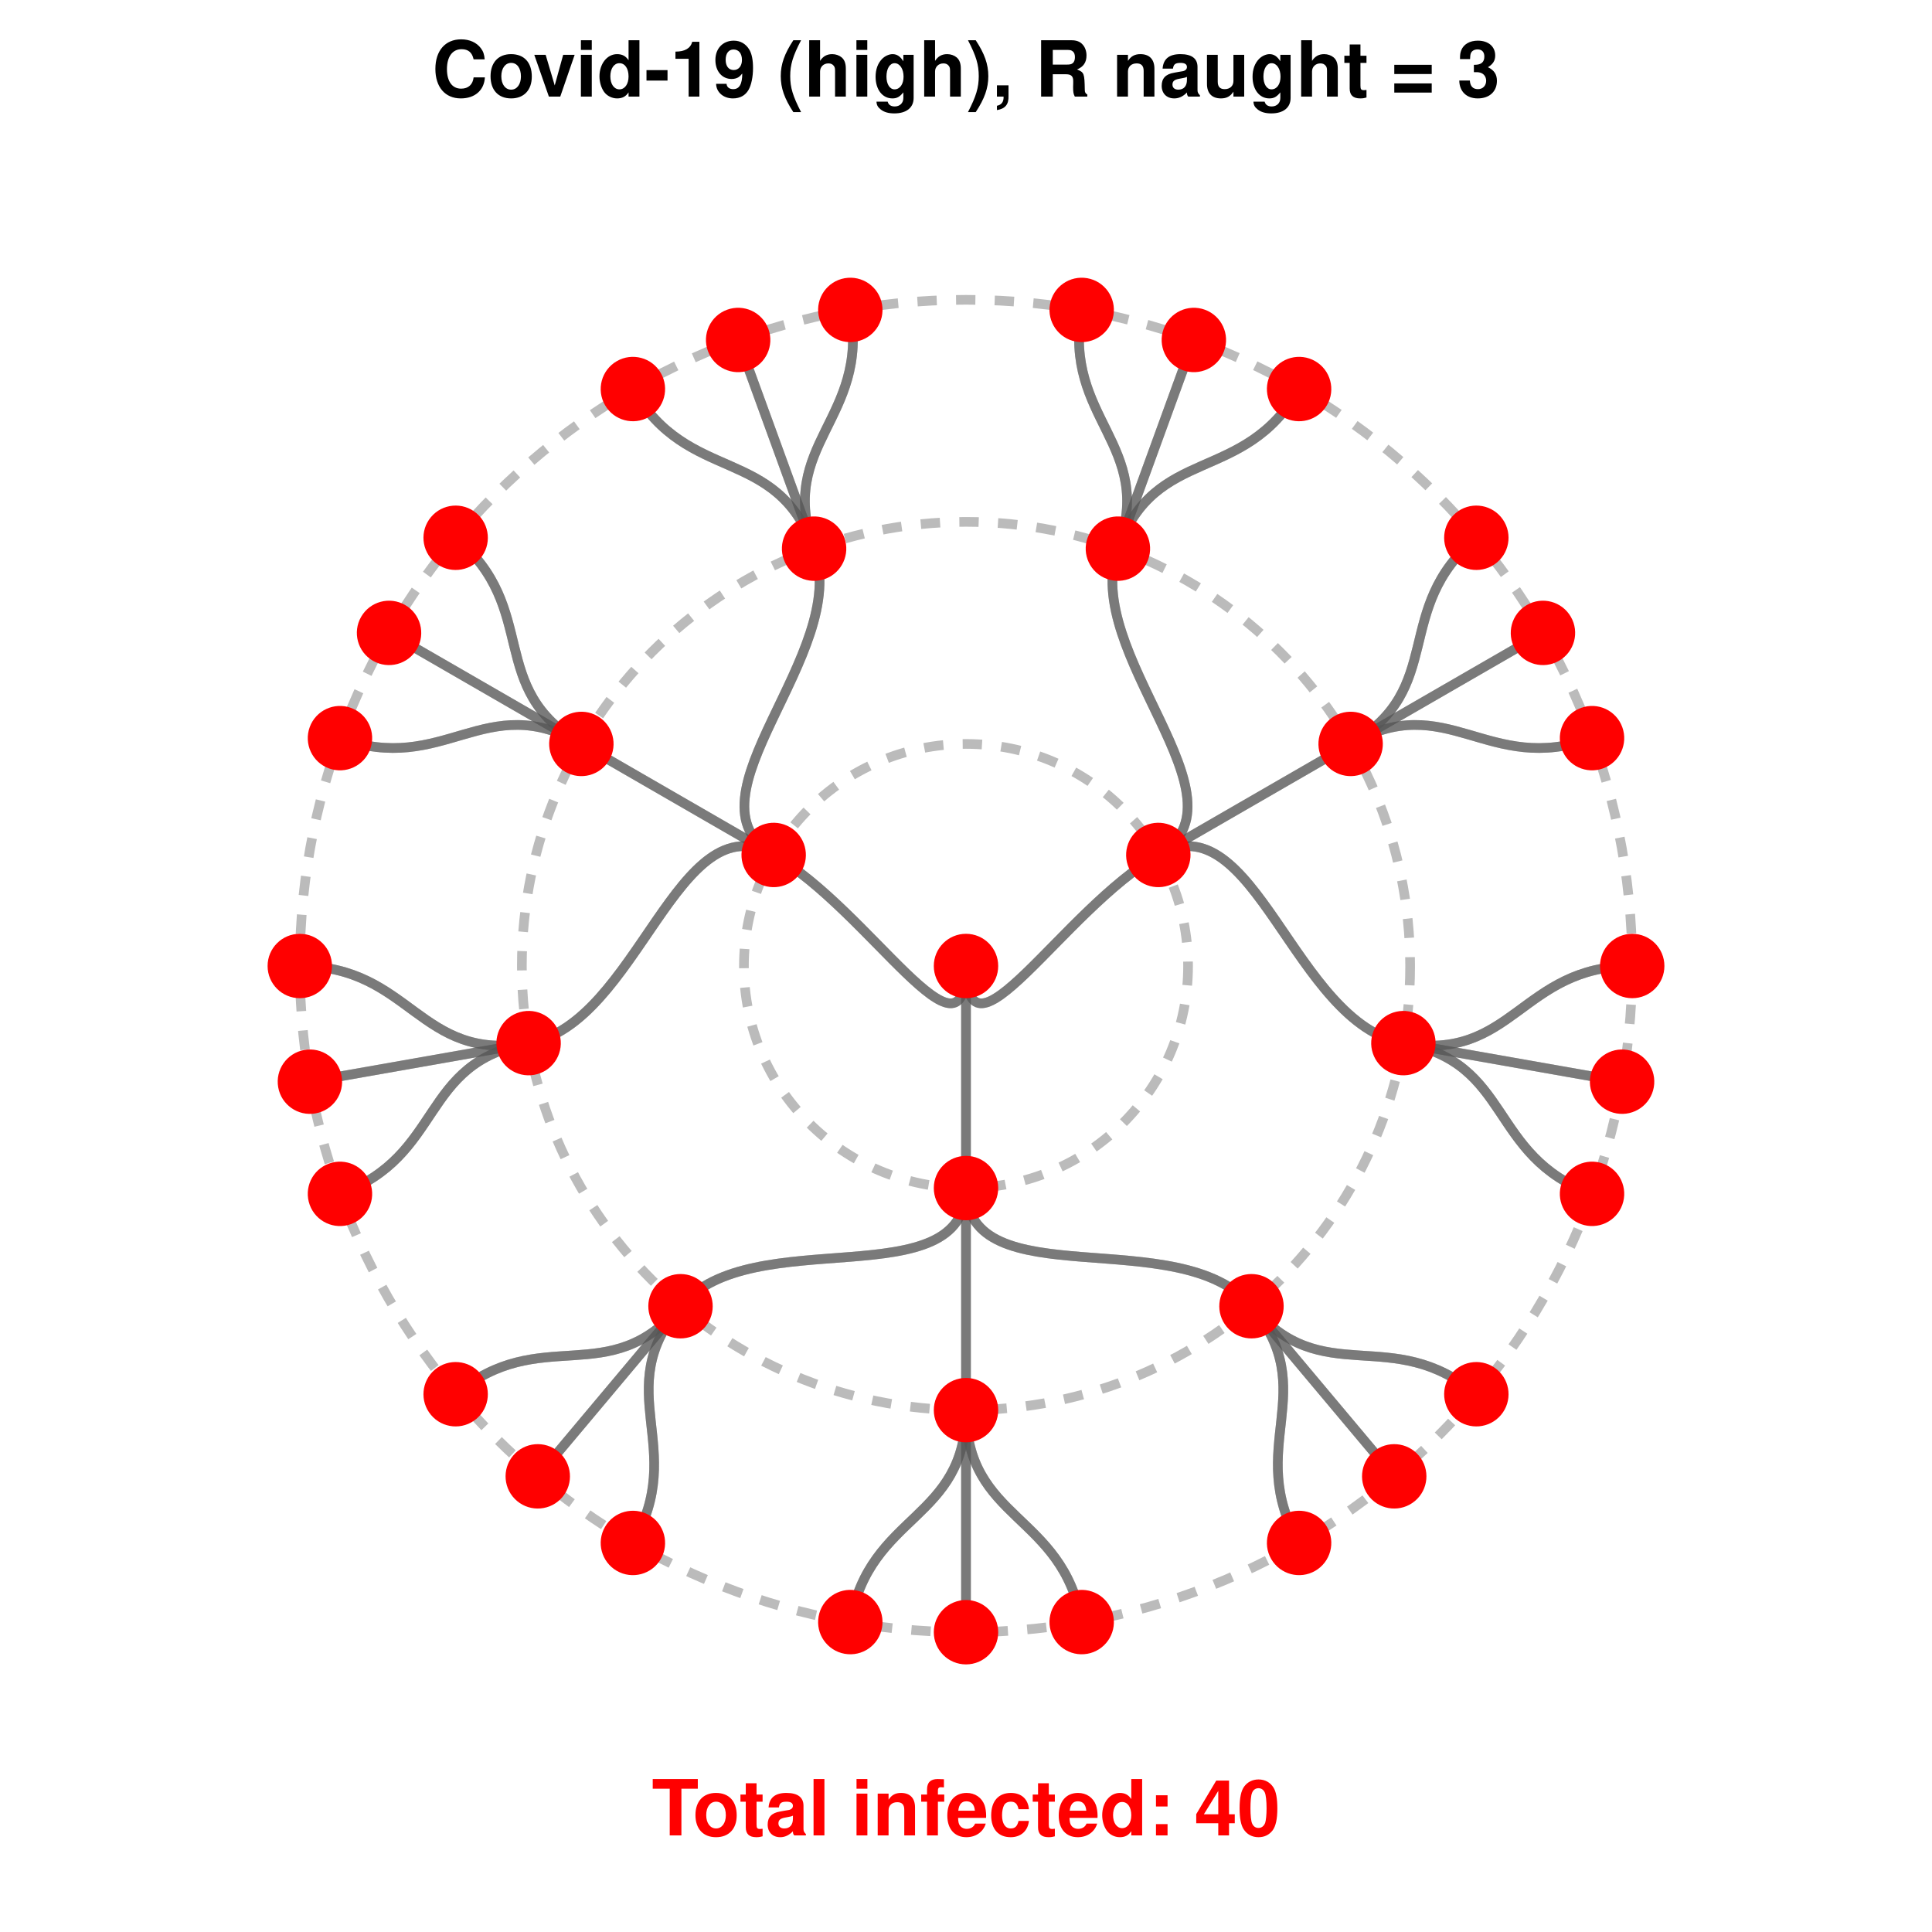
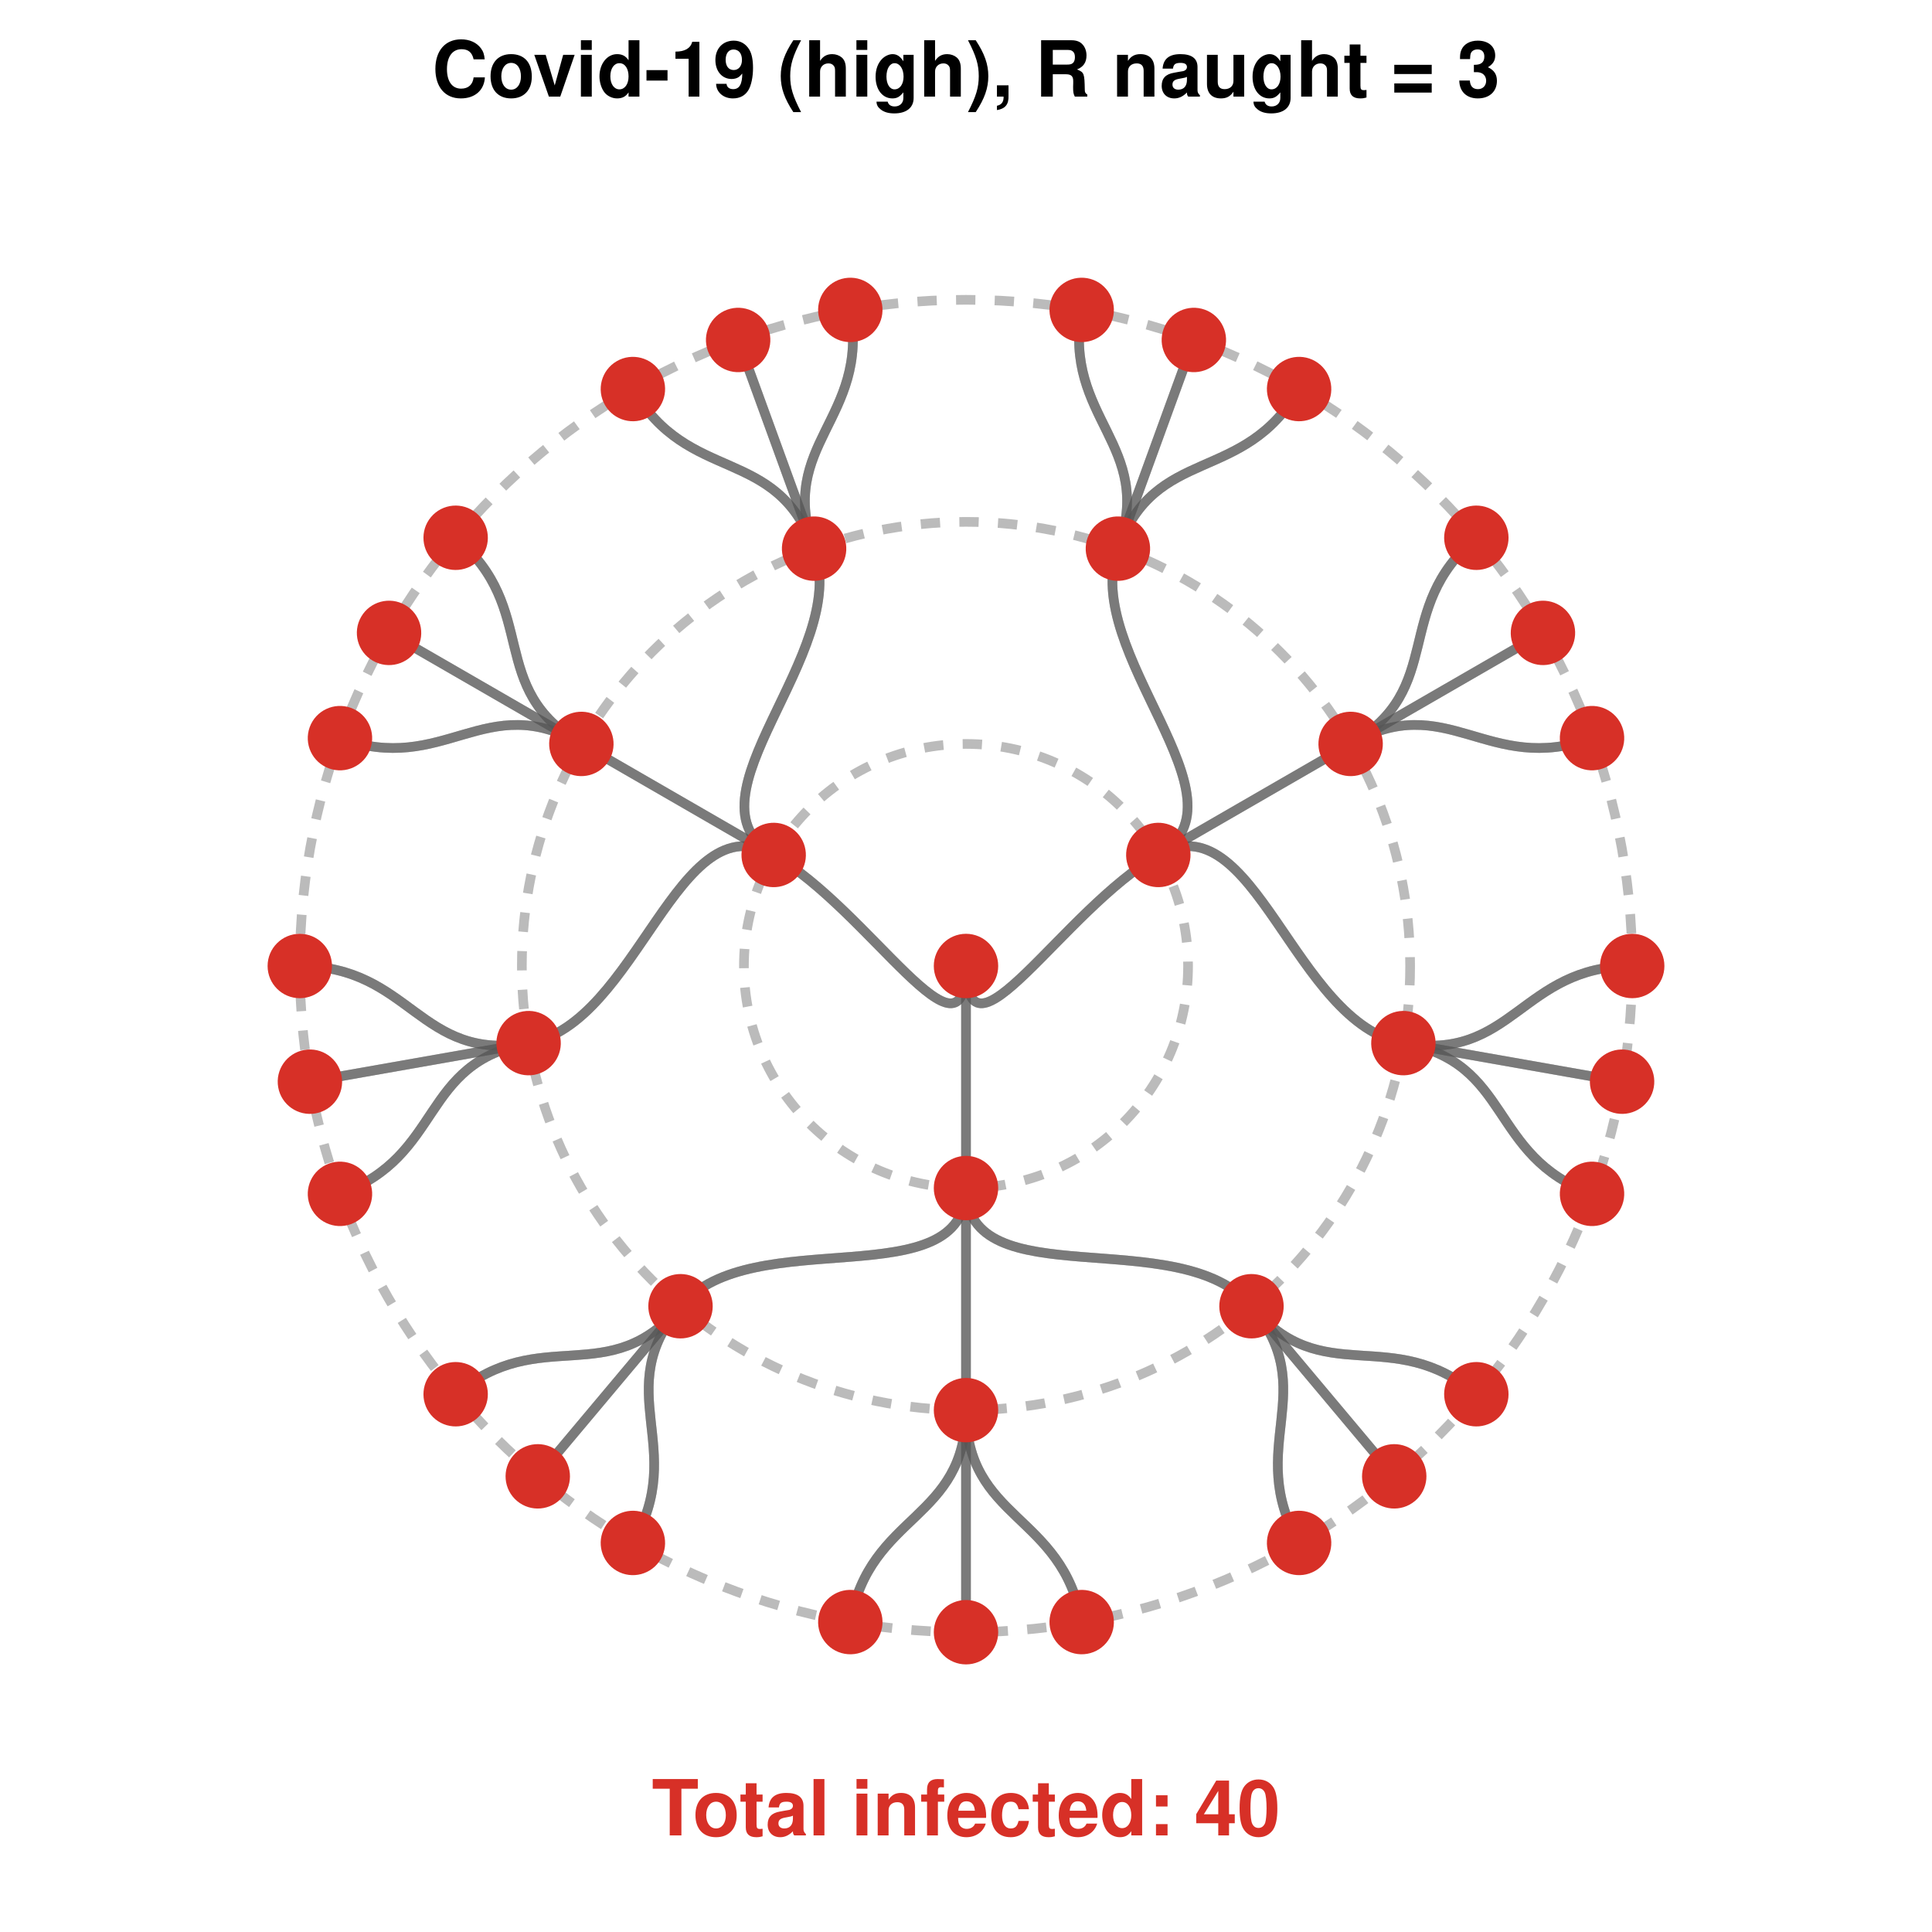
<svg xmlns="http://www.w3.org/2000/svg" version="1.1" id="Layer_1" x="0px" y="0px" viewBox="0 0 300 300" style="enable-background:new 0 0 300 300;" xml:space="preserve">
  <style type="text/css">
	.radial-total {
		font-family: "Guardian Text Sans Web", "Helvetica Neue", Helvetica, Arial, "Lucida Grande", sans-serif;
		font-size: 12px;
- 		fill: red;
+ 		fill: #D73027;
		font-weight: 600;
	}

	.radial-info {
		font-family: "Guardian Text Sans Web", "Helvetica Neue", Helvetica, Arial, "Lucida Grande", sans-serif;
		font-size: 12px;
		fill: black;
		font-weight: 600;
	}
</style>
  <g transform="translate(150,150)" fill="none" stroke="#555" stroke-opacity="0.4" stroke-width="1.5">
    <path d="M0,0C1.6369151028577463e-14,17.241,14.931,-8.621,29.863,-17.241" />
    <path d="M0,0C1.6369151028577463e-14,17.241,1.0557299992649598e-15,17.241,2.1114599985299196e-15,34.483" />
    <path d="M0,0C1.6369151028577463e-14,17.241,-14.931,-8.621,-29.863,-17.241" />
    <path d="M29.863,-17.241C44.794,-25.862,17.691,-48.605,23.588,-64.806" />
    <path d="M29.863,-17.241C44.794,-25.862,44.794,-25.862,59.726,-34.483" />
    <path d="M29.863,-17.241C44.794,-25.862,50.938,8.982,67.918,11.976" />
    <path d="M2.1114599985299196e-15,34.483C3.1671899977948795e-15,51.724,33.248,39.623,44.33,52.831" />
    <path d="M2.1114599985299196e-15,34.483C3.1671899977948795e-15,51.724,4.9107453085732396e-14,51.724,6.547660411430985e-14,68.966" />
    <path d="M2.1114599985299196e-15,34.483C3.1671899977948795e-15,51.724,-33.248,39.623,-44.33,52.831" />
    <path d="M-29.863,-17.241C-44.794,-25.862,-50.938,8.982,-67.918,11.976" />
    <path d="M-29.863,-17.241C-44.794,-25.862,-44.794,-25.862,-59.726,-34.483" />
    <path d="M-29.863,-17.241C-44.794,-25.862,-17.691,-48.605,-23.588,-64.806" />
    <path d="M23.588,-64.806C29.484,-81.008,14.97,-84.897,17.964,-101.877" />
    <path d="M23.588,-64.806C29.484,-81.008,29.484,-81.008,35.381,-97.21" />
    <path d="M23.588,-64.806C29.484,-81.008,43.103,-74.657,51.724,-89.589" />
    <path d="M59.726,-34.483C74.657,-43.103,66.038,-55.413,79.246,-66.495" />
    <path d="M59.726,-34.483C74.657,-43.103,74.657,-43.103,89.589,-51.724" />
    <path d="M59.726,-34.483C74.657,-43.103,81.008,-29.484,97.21,-35.381" />
    <path d="M67.918,11.976C84.897,14.97,86.207,-3.828355257328127e-14,103.448,-4.594026308793752e-14" />
    <path d="M67.918,11.976C84.897,14.97,84.897,14.97,101.877,17.964" />
    <path d="M67.918,11.976C84.897,14.97,81.008,29.484,97.21,35.381" />
    <path d="M44.33,52.831C55.413,66.038,66.038,55.413,79.246,66.495" />
    <path d="M44.33,52.831C55.413,66.038,55.413,66.038,66.495,79.246" />
    <path d="M44.33,52.831C55.413,66.038,43.103,74.657,51.724,89.589" />
    <path d="M6.547660411430985e-14,68.966C8.184575514288732e-14,86.207,14.97,84.897,17.964,101.877" />
    <path d="M6.547660411430985e-14,68.966C8.184575514288732e-14,86.207,8.184575514288732e-14,86.207,9.821490617146479e-14,103.448" />
    <path d="M6.547660411430985e-14,68.966C8.184575514288732e-14,86.207,-14.97,84.897,-17.964,101.877" />
    <path d="M-44.33,52.831C-55.413,66.038,-43.103,74.657,-51.724,89.589" />
    <path d="M-44.33,52.831C-55.413,66.038,-55.413,66.038,-66.495,79.246" />
    <path d="M-44.33,52.831C-55.413,66.038,-66.038,55.413,-79.246,66.495" />
    <path d="M-67.918,11.976C-84.897,14.97,-81.008,29.484,-97.21,35.381" />
    <path d="M-67.918,11.976C-84.897,14.97,-84.897,14.97,-101.877,17.964" />
    <path d="M-67.918,11.976C-84.897,14.97,-86.207,1.0557299992649599e-14,-103.448,1.2668759991179518e-14" />
    <path d="M-59.726,-34.483C-74.657,-43.103,-81.008,-29.484,-97.21,-35.381" />
    <path d="M-59.726,-34.483C-74.657,-43.103,-74.657,-43.103,-89.589,-51.724" />
    <path d="M-59.726,-34.483C-74.657,-43.103,-66.038,-55.413,-79.246,-66.495" />
    <path d="M-23.588,-64.806C-29.484,-81.008,-43.103,-74.657,-51.724,-89.589" />
    <path d="M-23.588,-64.806C-29.484,-81.008,-29.484,-81.008,-35.381,-97.21" />
    <path d="M-23.588,-64.806C-29.484,-81.008,-14.97,-84.897,-17.964,-101.877" />
  </g>
  <g transform="translate(150,150)" font-family="sans-serif" font-size="10" stroke-linejoin="round" stroke-width="3">
    <text class="testing" style="display: block;" transform="    rotate(90)     translate(0,0)     rotate(0)    " />
    <text class="testing" style="display: block;" transform="    rotate(-30)     translate(34.48276,0)     rotate(0)    " />
    <text class="testing" style="display: block;" transform="    rotate(90)     translate(34.48276,0)     rotate(180)    " />
    <text class="testing" style="display: block;" transform="    rotate(210)     translate(34.48276,0)     rotate(180)    " />
    <text class="testing" style="display: block;" transform="    rotate(-70)     translate(68.96552,0)     rotate(0)    " />
    <text class="testing" style="display: block;" transform="    rotate(-30)     translate(68.96552,0)     rotate(0)    " />
    <text class="testing" style="display: block;" transform="    rotate(10)     translate(68.96552,0)     rotate(0)    " />
    <text class="testing" style="display: block;" transform="    rotate(50)     translate(68.96552,0)     rotate(0)    " />
    <text class="testing" style="display: block;" transform="    rotate(90)     translate(68.96552,0)     rotate(0)    " />
    <text class="testing" style="display: block;" transform="    rotate(130)     translate(68.96552,0)     rotate(180)    " />
    <text class="testing" style="display: block;" transform="    rotate(170)     translate(68.96552,0)     rotate(180)    " />
    <text class="testing" style="display: block;" transform="    rotate(210)     translate(68.96552,0)     rotate(180)    " />
    <text class="testing" style="display: block;" transform="    rotate(250)     translate(68.96552,0)     rotate(180)    " />
    <text class="testing" style="display: block;" transform="    rotate(-80)     translate(103.4483,0)     rotate(0)    " />
    <text class="testing" style="display: block;" transform="    rotate(-70)     translate(103.4483,0)     rotate(0)    " />
    <text class="testing" style="display: block;" transform="    rotate(-60)     translate(103.4483,0)     rotate(0)    " />
    <text class="testing" style="display: block;" transform="    rotate(-40)     translate(103.4483,0)     rotate(0)    " />
    <text class="testing" style="display: block;" transform="    rotate(-30)     translate(103.4483,0)     rotate(0)    " />
    <text class="testing" style="display: block;" transform="    rotate(-20)     translate(103.4483,0)     rotate(0)    " />
    <text class="testing" style="display: block;" transform="    rotate(-2.842170943040401e-14)     translate(103.4483,0)     rotate(0)    " />
    <text class="testing" style="display: block;" transform="    rotate(10)     translate(103.4483,0)     rotate(0)    " />
    <text class="testing" style="display: block;" transform="    rotate(20)     translate(103.4483,0)     rotate(0)    " />
    <text class="testing" style="display: block;" transform="    rotate(40)     translate(103.4483,0)     rotate(0)    " />
    <text class="testing" style="display: block;" transform="    rotate(50)     translate(103.4483,0)     rotate(0)    " />
    <text class="testing" style="display: block;" transform="    rotate(60)     translate(103.4483,0)     rotate(0)    " />
    <text class="testing" style="display: block;" transform="    rotate(80)     translate(103.4483,0)     rotate(0)    " />
    <text class="testing" style="display: block;" transform="    rotate(90)     translate(103.4483,0)     rotate(0)    " />
    <text class="testing" style="display: block;" transform="    rotate(100)     translate(103.4483,0)     rotate(180)    " />
    <text class="testing" style="display: block;" transform="    rotate(120)     translate(103.4483,0)     rotate(180)    " />
    <text class="testing" style="display: block;" transform="    rotate(130)     translate(103.4483,0)     rotate(180)    " />
    <text class="testing" style="display: block;" transform="    rotate(140)     translate(103.4483,0)     rotate(180)    " />
    <text class="testing" style="display: block;" transform="    rotate(160)     translate(103.4483,0)     rotate(180)    " />
    <text class="testing" style="display: block;" transform="    rotate(170)     translate(103.4483,0)     rotate(180)    " />
    <text class="testing" style="display: block;" transform="    rotate(180)     translate(103.4483,0)     rotate(180)    " />
    <text class="testing" style="display: block;" transform="    rotate(200)     translate(103.4483,0)     rotate(180)    " />
    <text class="testing" style="display: block;" transform="    rotate(210)     translate(103.4483,0)     rotate(180)    " />
    <text class="testing" style="display: block;" transform="    rotate(220)     translate(103.4483,0)     rotate(180)    " />
    <text class="testing" style="display: block;" transform="    rotate(240)     translate(103.4483,0)     rotate(180)    " />
    <text class="testing" style="display: block;" transform="    rotate(250)     translate(103.4483,0)     rotate(180)    " />
    <text class="testing" style="display: block;" transform="    rotate(260)     translate(103.4483,0)     rotate(180)    " />
  </g>
  <g>
    <circle cx="150" cy="150" r="103.448" stroke="#555" stroke-opacity="0.4" stroke-width="1.5" fill="none" style="stroke-dasharray: 3, 3;" />
  </g>
  <g>
    <circle cx="150" cy="150" r="68.966" stroke="#555" stroke-opacity="0.4" stroke-width="1.5" fill="none" style="stroke-dasharray: 3, 3;" />
  </g>
  <g>
    <circle cx="150" cy="150" r="34.483" stroke="#555" stroke-opacity="0.4" stroke-width="1.5" fill="none" style="stroke-dasharray: 3, 3;" />
  </g>
  <text class="radial-info" x="150" y="15" style="text-anchor: middle;">Covid-19 (high), R naught = 3</text>
  <text class="radial-total" x="150" y="285" style="text-anchor: middle;">Total infected: 40</text>
  <g transform="translate(150,150)" fill="none" stroke="#555" stroke-opacity="0.4" stroke-width="1.5">
    <path d="M0,0C1.6369151028577463e-14,17.241,14.931,-8.621,29.863,-17.241" />
    <path d="M0,0C1.6369151028577463e-14,17.241,1.0557299992649598e-15,17.241,2.1114599985299196e-15,34.483" />
    <path d="M0,0C1.6369151028577463e-14,17.241,-14.931,-8.621,-29.863,-17.241" />
    <path d="M29.863,-17.241C44.794,-25.862,17.691,-48.605,23.588,-64.806" />
    <path d="M29.863,-17.241C44.794,-25.862,44.794,-25.862,59.726,-34.483" />
    <path d="M29.863,-17.241C44.794,-25.862,50.938,8.982,67.918,11.976" />
    <path d="M2.1114599985299196e-15,34.483C3.1671899977948795e-15,51.724,33.248,39.623,44.33,52.831" />
    <path d="M2.1114599985299196e-15,34.483C3.1671899977948795e-15,51.724,4.9107453085732396e-14,51.724,6.547660411430985e-14,68.966" />
    <path d="M2.1114599985299196e-15,34.483C3.1671899977948795e-15,51.724,-33.248,39.623,-44.33,52.831" />
    <path d="M-29.863,-17.241C-44.794,-25.862,-50.938,8.982,-67.918,11.976" />
    <path d="M-29.863,-17.241C-44.794,-25.862,-44.794,-25.862,-59.726,-34.483" />
    <path d="M-29.863,-17.241C-44.794,-25.862,-17.691,-48.605,-23.588,-64.806" />
    <path d="M23.588,-64.806C29.484,-81.008,14.97,-84.897,17.964,-101.877" />
    <path d="M23.588,-64.806C29.484,-81.008,29.484,-81.008,35.381,-97.21" />
    <path d="M23.588,-64.806C29.484,-81.008,43.103,-74.657,51.724,-89.589" />
    <path d="M59.726,-34.483C74.657,-43.103,66.038,-55.413,79.246,-66.495" />
    <path d="M59.726,-34.483C74.657,-43.103,74.657,-43.103,89.589,-51.724" />
    <path d="M59.726,-34.483C74.657,-43.103,81.008,-29.484,97.21,-35.381" />
    <path d="M67.918,11.976C84.897,14.97,86.207,-3.828355257328127e-14,103.448,-4.594026308793752e-14" />
    <path d="M67.918,11.976C84.897,14.97,84.897,14.97,101.877,17.964" />
    <path d="M67.918,11.976C84.897,14.97,81.008,29.484,97.21,35.381" />
    <path d="M44.33,52.831C55.413,66.038,66.038,55.413,79.246,66.495" />
    <path d="M44.33,52.831C55.413,66.038,55.413,66.038,66.495,79.246" />
    <path d="M44.33,52.831C55.413,66.038,43.103,74.657,51.724,89.589" />
    <path d="M6.547660411430985e-14,68.966C8.184575514288732e-14,86.207,14.97,84.897,17.964,101.877" />
    <path d="M6.547660411430985e-14,68.966C8.184575514288732e-14,86.207,8.184575514288732e-14,86.207,9.821490617146479e-14,103.448" />
    <path d="M6.547660411430985e-14,68.966C8.184575514288732e-14,86.207,-14.97,84.897,-17.964,101.877" />
    <path d="M-44.33,52.831C-55.413,66.038,-43.103,74.657,-51.724,89.589" />
    <path d="M-44.33,52.831C-55.413,66.038,-55.413,66.038,-66.495,79.246" />
    <path d="M-44.33,52.831C-55.413,66.038,-66.038,55.413,-79.246,66.495" />
    <path d="M-67.918,11.976C-84.897,14.97,-81.008,29.484,-97.21,35.381" />
    <path d="M-67.918,11.976C-84.897,14.97,-84.897,14.97,-101.877,17.964" />
    <path d="M-67.918,11.976C-84.897,14.97,-86.207,1.0557299992649599e-14,-103.448,1.2668759991179518e-14" />
    <path d="M-59.726,-34.483C-74.657,-43.103,-81.008,-29.484,-97.21,-35.381" />
    <path d="M-59.726,-34.483C-74.657,-43.103,-74.657,-43.103,-89.589,-51.724" />
    <path d="M-59.726,-34.483C-74.657,-43.103,-66.038,-55.413,-79.246,-66.495" />
    <path d="M-23.588,-64.806C-29.484,-81.008,-43.103,-74.657,-51.724,-89.589" />
    <path d="M-23.588,-64.806C-29.484,-81.008,-29.484,-81.008,-35.381,-97.21" />
    <path d="M-23.588,-64.806C-29.484,-81.008,-14.97,-84.897,-17.964,-101.877" />
  </g>
  <g transform="translate(150,150)" fill="none" stroke="#555" stroke-opacity="0.4" stroke-width="1.5">
    <path d="M0,0C1.6369151028577463e-14,17.241,14.931,-8.621,29.863,-17.241" />
    <path d="M0,0C1.6369151028577463e-14,17.241,1.0557299992649598e-15,17.241,2.1114599985299196e-15,34.483" />
    <path d="M0,0C1.6369151028577463e-14,17.241,-14.931,-8.621,-29.863,-17.241" />
    <path d="M29.863,-17.241C44.794,-25.862,17.691,-48.605,23.588,-64.806" />
    <path d="M29.863,-17.241C44.794,-25.862,44.794,-25.862,59.726,-34.483" />
    <path d="M29.863,-17.241C44.794,-25.862,50.938,8.982,67.918,11.976" />
    <path d="M2.1114599985299196e-15,34.483C3.1671899977948795e-15,51.724,33.248,39.623,44.33,52.831" />
    <path d="M2.1114599985299196e-15,34.483C3.1671899977948795e-15,51.724,4.9107453085732396e-14,51.724,6.547660411430985e-14,68.966" />
    <path d="M2.1114599985299196e-15,34.483C3.1671899977948795e-15,51.724,-33.248,39.623,-44.33,52.831" />
    <path d="M-29.863,-17.241C-44.794,-25.862,-50.938,8.982,-67.918,11.976" />
    <path d="M-29.863,-17.241C-44.794,-25.862,-44.794,-25.862,-59.726,-34.483" />
    <path d="M-29.863,-17.241C-44.794,-25.862,-17.691,-48.605,-23.588,-64.806" />
    <path d="M23.588,-64.806C29.484,-81.008,14.97,-84.897,17.964,-101.877" />
    <path d="M23.588,-64.806C29.484,-81.008,29.484,-81.008,35.381,-97.21" />
    <path d="M23.588,-64.806C29.484,-81.008,43.103,-74.657,51.724,-89.589" />
    <path d="M59.726,-34.483C74.657,-43.103,66.038,-55.413,79.246,-66.495" />
    <path d="M59.726,-34.483C74.657,-43.103,74.657,-43.103,89.589,-51.724" />
    <path d="M59.726,-34.483C74.657,-43.103,81.008,-29.484,97.21,-35.381" />
    <path d="M67.918,11.976C84.897,14.97,86.207,-3.828355257328127e-14,103.448,-4.594026308793752e-14" />
    <path d="M67.918,11.976C84.897,14.97,84.897,14.97,101.877,17.964" />
    <path d="M67.918,11.976C84.897,14.97,81.008,29.484,97.21,35.381" />
    <path d="M44.33,52.831C55.413,66.038,66.038,55.413,79.246,66.495" />
    <path d="M44.33,52.831C55.413,66.038,55.413,66.038,66.495,79.246" />
    <path d="M44.33,52.831C55.413,66.038,43.103,74.657,51.724,89.589" />
    <path d="M6.547660411430985e-14,68.966C8.184575514288732e-14,86.207,14.97,84.897,17.964,101.877" />
    <path d="M6.547660411430985e-14,68.966C8.184575514288732e-14,86.207,8.184575514288732e-14,86.207,9.821490617146479e-14,103.448" />
    <path d="M6.547660411430985e-14,68.966C8.184575514288732e-14,86.207,-14.97,84.897,-17.964,101.877" />
    <path d="M-44.33,52.831C-55.413,66.038,-43.103,74.657,-51.724,89.589" />
    <path d="M-44.33,52.831C-55.413,66.038,-55.413,66.038,-66.495,79.246" />
    <path d="M-44.33,52.831C-55.413,66.038,-66.038,55.413,-79.246,66.495" />
    <path d="M-67.918,11.976C-84.897,14.97,-81.008,29.484,-97.21,35.381" />
    <path d="M-67.918,11.976C-84.897,14.97,-84.897,14.97,-101.877,17.964" />
    <path d="M-67.918,11.976C-84.897,14.97,-86.207,1.0557299992649599e-14,-103.448,1.2668759991179518e-14" />
    <path d="M-59.726,-34.483C-74.657,-43.103,-81.008,-29.484,-97.21,-35.381" />
    <path d="M-59.726,-34.483C-74.657,-43.103,-74.657,-43.103,-89.589,-51.724" />
    <path d="M-59.726,-34.483C-74.657,-43.103,-66.038,-55.413,-79.246,-66.495" />
    <path d="M-23.588,-64.806C-29.484,-81.008,-43.103,-74.657,-51.724,-89.589" />
    <path d="M-23.588,-64.806C-29.484,-81.008,-29.484,-81.008,-35.381,-97.21" />
    <path d="M-23.588,-64.806C-29.484,-81.008,-14.97,-84.897,-17.964,-101.877" />
  </g>
  <g transform="translate(150,150)">
-     <circle class="testing" style="display: block;" transform="rotate(90) translate(0,0)" fill="red" r="5" />
-     <circle class="testing" style="display: block;" transform="rotate(-30) translate(34.48276,0)" fill="red" r="5" />
-     <circle class="testing" style="display: block;" transform="rotate(90) translate(34.48276,0)" fill="red" r="5" />
-     <circle class="testing" style="display: block;" transform="rotate(210) translate(34.48276,0)" fill="red" r="5" />
-     <circle class="testing" style="display: block;" transform="rotate(-70) translate(68.96552,0)" fill="red" r="5" />
-     <circle class="testing" style="display: block;" transform="rotate(-30) translate(68.96552,0)" fill="red" r="5" />
-     <circle class="testing" style="display: block;" transform="rotate(10) translate(68.96552,0)" fill="red" r="5" />
-     <circle class="testing" style="display: block;" transform="rotate(50) translate(68.96552,0)" fill="red" r="5" />
-     <circle class="testing" style="display: block;" transform="rotate(90) translate(68.96552,0)" fill="red" r="5" />
-     <circle class="testing" style="display: block;" transform="rotate(130) translate(68.96552,0)" fill="red" r="5" />
-     <circle class="testing" style="display: block;" transform="rotate(170) translate(68.96552,0)" fill="red" r="5" />
-     <circle class="testing" style="display: block;" transform="rotate(210) translate(68.96552,0)" fill="red" r="5" />
-     <circle class="testing" style="display: block;" transform="rotate(250) translate(68.96552,0)" fill="red" r="5" />
-     <circle class="testing" style="display: block;" transform="rotate(-80) translate(103.4483,0)" fill="red" r="5" />
-     <circle class="testing" style="display: block;" transform="rotate(-70) translate(103.4483,0)" fill="red" r="5" />
-     <circle class="testing" style="display: block;" transform="rotate(-60) translate(103.4483,0)" fill="red" r="5" />
-     <circle class="testing" style="display: block;" transform="rotate(-40) translate(103.4483,0)" fill="red" r="5" />
-     <circle class="testing" style="display: block;" transform="rotate(-30) translate(103.4483,0)" fill="red" r="5" />
-     <circle class="testing" style="display: block;" transform="rotate(-20) translate(103.4483,0)" fill="red" r="5" />
-     <circle class="testing" style="display: block;" transform="rotate(-2.842170943040401e-14) translate(103.4483,0)" fill="red" r="5" />
-     <circle class="testing" style="display: block;" transform="rotate(10) translate(103.4483,0)" fill="red" r="5" />
-     <circle class="testing" style="display: block;" transform="rotate(20) translate(103.4483,0)" fill="red" r="5" />
-     <circle class="testing" style="display: block;" transform="rotate(40) translate(103.4483,0)" fill="red" r="5" />
-     <circle class="testing" style="display: block;" transform="rotate(50) translate(103.4483,0)" fill="red" r="5" />
-     <circle class="testing" style="display: block;" transform="rotate(60) translate(103.4483,0)" fill="red" r="5" />
-     <circle class="testing" style="display: block;" transform="rotate(80) translate(103.4483,0)" fill="red" r="5" />
-     <circle class="testing" style="display: block;" transform="rotate(90) translate(103.4483,0)" fill="red" r="5" />
-     <circle class="testing" style="display: block;" transform="rotate(100) translate(103.4483,0)" fill="red" r="5" />
-     <circle class="testing" style="display: block;" transform="rotate(120) translate(103.4483,0)" fill="red" r="5" />
-     <circle class="testing" style="display: block;" transform="rotate(130) translate(103.4483,0)" fill="red" r="5" />
-     <circle class="testing" style="display: block;" transform="rotate(140) translate(103.4483,0)" fill="red" r="5" />
-     <circle class="testing" style="display: block;" transform="rotate(160) translate(103.4483,0)" fill="red" r="5" />
-     <circle class="testing" style="display: block;" transform="rotate(170) translate(103.4483,0)" fill="red" r="5" />
-     <circle class="testing" style="display: block;" transform="rotate(180) translate(103.4483,0)" fill="red" r="5" />
-     <circle class="testing" style="display: block;" transform="rotate(200) translate(103.4483,0)" fill="red" r="5" />
-     <circle class="testing" style="display: block;" transform="rotate(210) translate(103.4483,0)" fill="red" r="5" />
-     <circle class="testing" style="display: block;" transform="rotate(220) translate(103.4483,0)" fill="red" r="5" />
-     <circle class="testing" style="display: block;" transform="rotate(240) translate(103.4483,0)" fill="red" r="5" />
-     <circle class="testing" style="display: block;" transform="rotate(250) translate(103.4483,0)" fill="red" r="5" />
-     <circle class="testing" style="display: block;" transform="rotate(260) translate(103.4483,0)" fill="red" r="5" />
+     <circle class="testing" style="display: block;" transform="rotate(90) translate(0,0)" fill="#D73027" r="5" />
+     <circle class="testing" style="display: block;" transform="rotate(-30) translate(34.48276,0)" fill="#D73027" r="5" />
+     <circle class="testing" style="display: block;" transform="rotate(90) translate(34.48276,0)" fill="#D73027" r="5" />
+     <circle class="testing" style="display: block;" transform="rotate(210) translate(34.48276,0)" fill="#D73027" r="5" />
+     <circle class="testing" style="display: block;" transform="rotate(-70) translate(68.96552,0)" fill="#D73027" r="5" />
+     <circle class="testing" style="display: block;" transform="rotate(-30) translate(68.96552,0)" fill="#D73027" r="5" />
+     <circle class="testing" style="display: block;" transform="rotate(10) translate(68.96552,0)" fill="#D73027" r="5" />
+     <circle class="testing" style="display: block;" transform="rotate(50) translate(68.96552,0)" fill="#D73027" r="5" />
+     <circle class="testing" style="display: block;" transform="rotate(90) translate(68.96552,0)" fill="#D73027" r="5" />
+     <circle class="testing" style="display: block;" transform="rotate(130) translate(68.96552,0)" fill="#D73027" r="5" />
+     <circle class="testing" style="display: block;" transform="rotate(170) translate(68.96552,0)" fill="#D73027" r="5" />
+     <circle class="testing" style="display: block;" transform="rotate(210) translate(68.96552,0)" fill="#D73027" r="5" />
+     <circle class="testing" style="display: block;" transform="rotate(250) translate(68.96552,0)" fill="#D73027" r="5" />
+     <circle class="testing" style="display: block;" transform="rotate(-80) translate(103.4483,0)" fill="#D73027" r="5" />
+     <circle class="testing" style="display: block;" transform="rotate(-70) translate(103.4483,0)" fill="#D73027" r="5" />
+     <circle class="testing" style="display: block;" transform="rotate(-60) translate(103.4483,0)" fill="#D73027" r="5" />
+     <circle class="testing" style="display: block;" transform="rotate(-40) translate(103.4483,0)" fill="#D73027" r="5" />
+     <circle class="testing" style="display: block;" transform="rotate(-30) translate(103.4483,0)" fill="#D73027" r="5" />
+     <circle class="testing" style="display: block;" transform="rotate(-20) translate(103.4483,0)" fill="#D73027" r="5" />
+     <circle class="testing" style="display: block;" transform="rotate(-2.842170943040401e-14) translate(103.4483,0)" fill="#D73027" r="5" />
+     <circle class="testing" style="display: block;" transform="rotate(10) translate(103.4483,0)" fill="#D73027" r="5" />
+     <circle class="testing" style="display: block;" transform="rotate(20) translate(103.4483,0)" fill="#D73027" r="5" />
+     <circle class="testing" style="display: block;" transform="rotate(40) translate(103.4483,0)" fill="#D73027" r="5" />
+     <circle class="testing" style="display: block;" transform="rotate(50) translate(103.4483,0)" fill="#D73027" r="5" />
+     <circle class="testing" style="display: block;" transform="rotate(60) translate(103.4483,0)" fill="#D73027" r="5" />
+     <circle class="testing" style="display: block;" transform="rotate(80) translate(103.4483,0)" fill="#D73027" r="5" />
+     <circle class="testing" style="display: block;" transform="rotate(90) translate(103.4483,0)" fill="#D73027" r="5" />
+     <circle class="testing" style="display: block;" transform="rotate(100) translate(103.4483,0)" fill="#D73027" r="5" />
+     <circle class="testing" style="display: block;" transform="rotate(120) translate(103.4483,0)" fill="#D73027" r="5" />
+     <circle class="testing" style="display: block;" transform="rotate(130) translate(103.4483,0)" fill="#D73027" r="5" />
+     <circle class="testing" style="display: block;" transform="rotate(140) translate(103.4483,0)" fill="#D73027" r="5" />
+     <circle class="testing" style="display: block;" transform="rotate(160) translate(103.4483,0)" fill="#D73027" r="5" />
+     <circle class="testing" style="display: block;" transform="rotate(170) translate(103.4483,0)" fill="#D73027" r="5" />
+     <circle class="testing" style="display: block;" transform="rotate(180) translate(103.4483,0)" fill="#D73027" r="5" />
+     <circle class="testing" style="display: block;" transform="rotate(200) translate(103.4483,0)" fill="#D73027" r="5" />
+     <circle class="testing" style="display: block;" transform="rotate(210) translate(103.4483,0)" fill="#D73027" r="5" />
+     <circle class="testing" style="display: block;" transform="rotate(220) translate(103.4483,0)" fill="#D73027" r="5" />
+     <circle class="testing" style="display: block;" transform="rotate(240) translate(103.4483,0)" fill="#D73027" r="5" />
+     <circle class="testing" style="display: block;" transform="rotate(250) translate(103.4483,0)" fill="#D73027" r="5" />
+     <circle class="testing" style="display: block;" transform="rotate(260) translate(103.4483,0)" fill="#D73027" r="5" />
  </g>
</svg>
